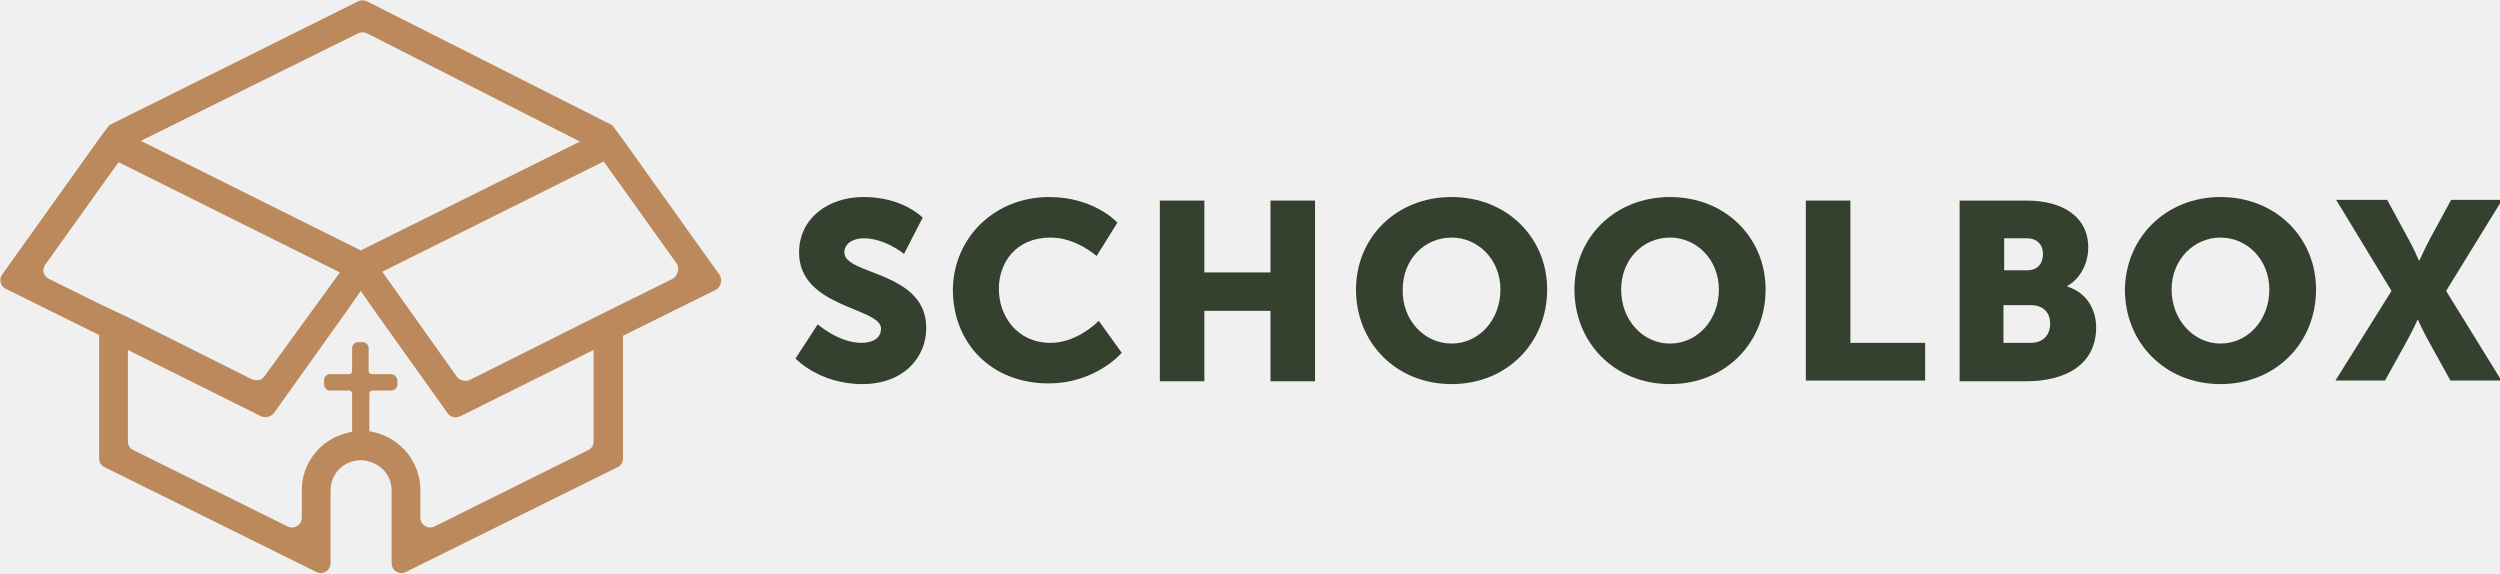
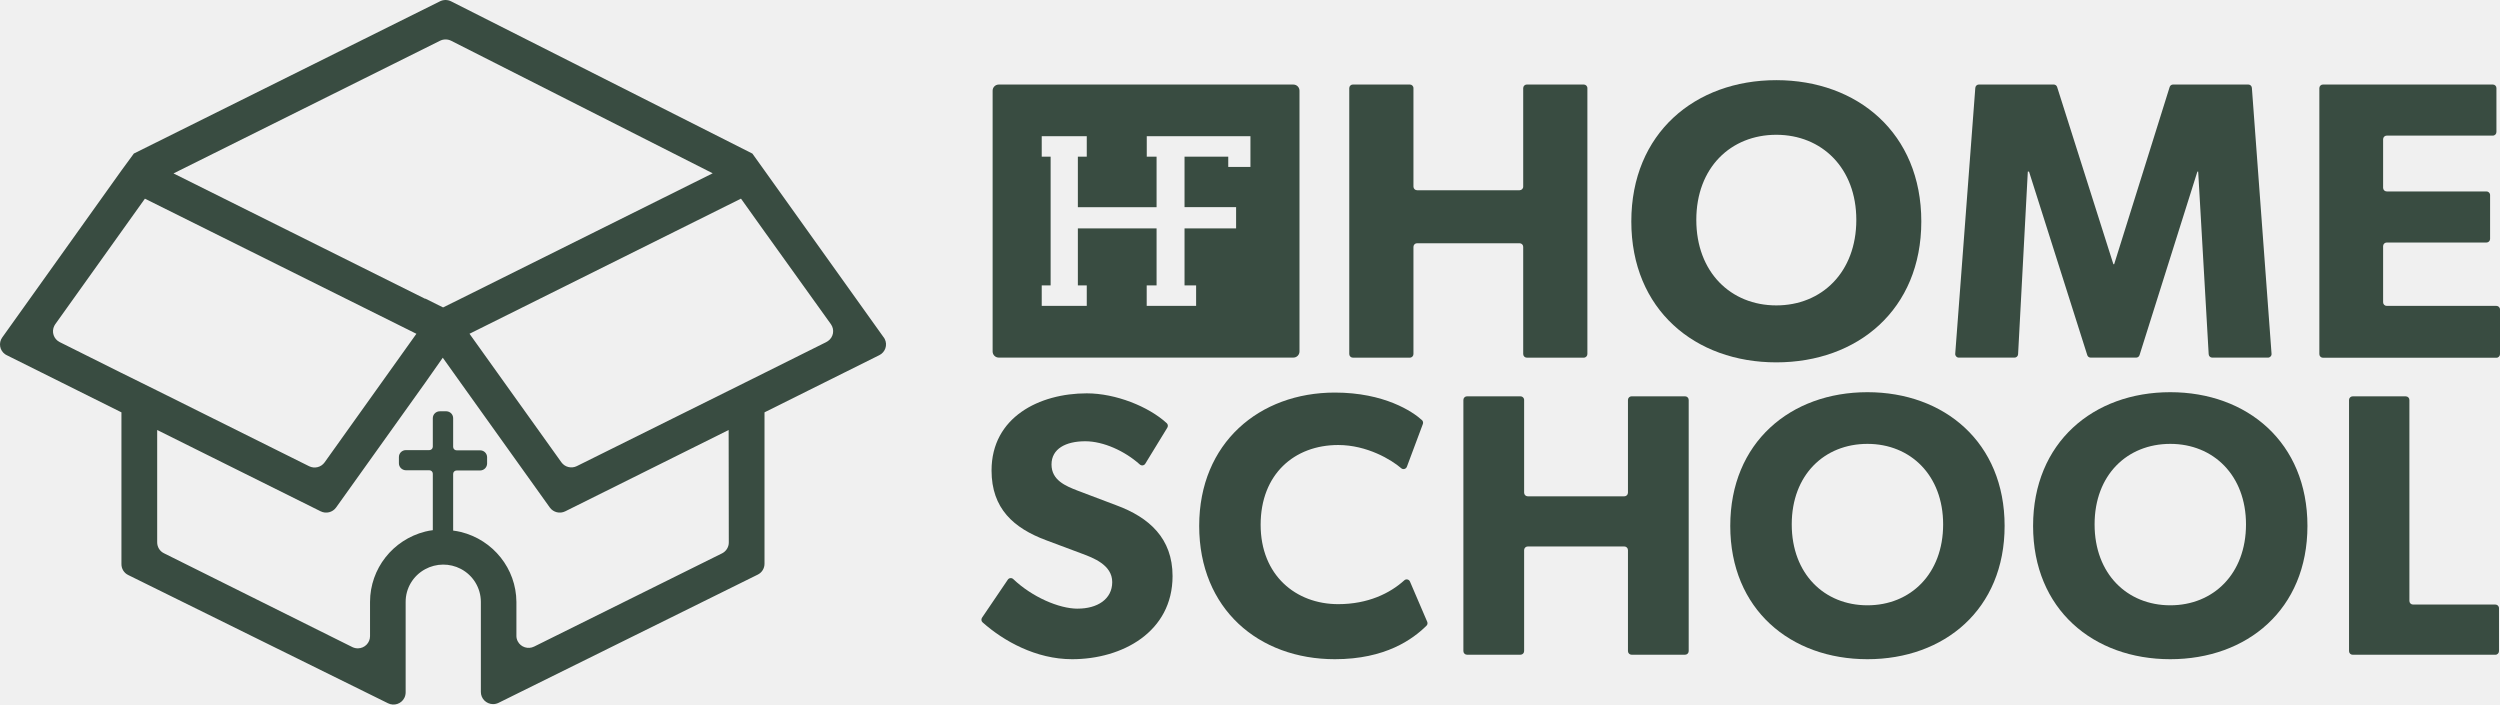
- <svg xmlns="http://www.w3.org/2000/svg" width="266" height="61" viewBox="0 0 266 61" fill="none">
-   <g clip-path="url(#clip0_7_190)">
-     <path d="M41.594 39.809H39.529C39.376 39.809 39.223 39.658 39.223 39.506V37.009C39.223 36.706 38.917 36.403 38.612 36.403H38.077C37.771 36.403 37.465 36.706 37.465 37.009V39.506C37.465 39.658 37.312 39.809 37.159 39.809H35.095C34.789 39.809 34.483 40.112 34.483 40.414V40.944C34.483 41.247 34.789 41.55 35.095 41.55H37.159C37.312 41.55 37.465 41.701 37.465 41.852V47.377L38.382 47.831L39.3 47.377V41.852C39.3 41.701 39.453 41.55 39.606 41.55H41.67C41.976 41.55 42.282 41.247 42.282 40.944V40.414C42.205 40.112 41.976 39.809 41.594 39.809Z" fill="#BB895B" />
-     <path d="M76.535 29.214L66.213 14.759L65.143 13.321L39.071 0.152C38.765 0.001 38.383 0.001 38.077 0.152L11.622 13.321L10.552 14.759L0.23 29.214C-0.153 29.744 0.077 30.501 0.612 30.728L10.552 35.647V48.816C10.552 49.194 10.781 49.573 11.163 49.724L33.642 60.849C34.33 61.228 35.171 60.698 35.171 59.941V58.352V52.146C35.171 50.935 35.859 49.875 36.853 49.346C37.312 49.118 37.847 48.967 38.383 48.967C38.918 48.967 39.453 49.118 39.912 49.346C40.982 49.875 41.67 50.935 41.67 52.221V58.276V59.941C41.67 60.698 42.511 61.228 43.199 60.849L65.678 49.724C66.061 49.573 66.29 49.194 66.29 48.816V35.723L76.23 30.803C76.688 30.501 76.918 29.744 76.535 29.214ZM38.077 3.558C38.383 3.406 38.765 3.406 39.071 3.558L61.703 15.062L39.912 25.884L38.383 26.641L36.853 25.884L14.986 14.986L38.077 3.558ZM10.552 32.317L5.199 29.668C4.588 29.366 4.435 28.684 4.817 28.154L10.552 20.132L12.616 17.256L36.165 28.987L28.137 40.037C27.831 40.491 27.296 40.566 26.761 40.339L13.61 33.755L10.552 32.317ZM63.155 46.999C63.155 47.378 62.926 47.756 62.544 47.908L46.258 56.006C45.57 56.384 44.729 55.854 44.729 55.097V52.146C44.729 49.194 42.664 46.697 39.912 46.016C39.453 45.864 38.918 45.864 38.383 45.864C37.847 45.864 37.312 45.94 36.853 46.091C34.101 46.772 32.113 49.27 32.113 52.146V55.097C32.113 55.854 31.272 56.384 30.584 56.006L14.222 47.908C13.839 47.756 13.61 47.378 13.61 46.999V37.236L27.755 44.275C28.213 44.502 28.825 44.351 29.131 43.972L36.853 33.15L38.383 30.955L39.912 33.15L47.634 43.972C47.94 44.426 48.475 44.502 49.01 44.275L63.155 37.236V46.999ZM71.566 29.668L66.213 32.317L63.155 33.831L50.004 40.415C49.545 40.642 48.934 40.491 48.628 40.112L40.676 28.911L64.226 17.181L66.29 20.056L72.024 28.079C72.33 28.609 72.101 29.366 71.566 29.668Z" fill="#BB895B" />
-     <path d="M87.01 34.511C87.01 34.511 89.227 36.479 91.674 36.479C92.668 36.479 93.739 36.1 93.739 34.965C93.739 32.695 85.022 32.77 85.022 26.867C85.022 23.31 88.004 20.964 91.903 20.964C96.109 20.964 98.173 23.159 98.173 23.159L96.185 27.019C96.185 27.019 94.197 25.354 91.903 25.354C90.909 25.354 89.839 25.808 89.839 26.867C89.839 29.289 98.555 28.835 98.555 34.89C98.555 38.068 96.109 40.868 91.751 40.868C87.163 40.868 84.64 38.144 84.64 38.144L87.01 34.511Z" fill="#34412F" />
-     <path d="M111.63 20.964C116.447 20.964 118.893 23.689 118.893 23.689L116.676 27.246C116.676 27.246 114.535 25.278 111.783 25.278C108.036 25.278 106.278 28.003 106.278 30.727C106.278 33.603 108.189 36.479 111.783 36.479C114.688 36.479 116.906 34.133 116.906 34.133L119.352 37.538C119.352 37.538 116.6 40.793 111.553 40.793C105.513 40.793 101.384 36.555 101.384 30.803C101.461 25.278 105.819 20.964 111.63 20.964Z" fill="#34412F" />
-     <path d="M123.405 21.342H128.145V28.986H135.179V21.342H139.92V40.566H135.179V33.073H128.145V40.566H123.405V21.342Z" fill="#34412F" />
-     <path d="M154.447 20.964C160.334 20.964 164.616 25.278 164.616 30.803C164.616 36.479 160.334 40.868 154.447 40.868C148.559 40.868 144.278 36.479 144.278 30.803C144.278 25.278 148.559 20.964 154.447 20.964ZM154.447 36.555C157.352 36.555 159.646 34.057 159.646 30.803C159.646 27.624 157.276 25.278 154.447 25.278C151.541 25.278 149.248 27.624 149.248 30.803C149.171 34.057 151.541 36.555 154.447 36.555Z" fill="#34412F" />
-     <path d="M177.69 20.964C183.578 20.964 187.859 25.278 187.859 30.803C187.859 36.479 183.578 40.868 177.69 40.868C171.803 40.868 167.521 36.479 167.521 30.803C167.521 25.278 171.803 20.964 177.69 20.964ZM177.69 36.555C180.596 36.555 182.889 34.057 182.889 30.803C182.889 27.624 180.519 25.278 177.69 25.278C174.785 25.278 172.491 27.624 172.491 30.803C172.491 34.057 174.785 36.555 177.69 36.555Z" fill="#34412F" />
-     <path d="M192.141 21.342H196.881V36.479H204.833V40.49H192.141V21.342Z" fill="#34412F" />
-     <path d="M208.503 21.342H215.614C219.513 21.342 222.189 23.083 222.189 26.337C222.189 27.927 221.425 29.592 219.972 30.424V30.5C222.189 31.181 223.03 33.149 223.03 34.814C223.03 38.976 219.513 40.566 215.614 40.566H208.503V21.342ZM215.69 28.759C216.913 28.759 217.372 27.927 217.372 27.019C217.372 26.11 216.837 25.354 215.614 25.354H213.243V28.759H215.69ZM216.072 36.479C217.449 36.479 218.137 35.571 218.137 34.435C218.137 33.3 217.449 32.468 216.072 32.468H213.167V36.479H216.072Z" fill="#34412F" />
-     <path d="M236.258 20.964C242.145 20.964 246.427 25.278 246.427 30.803C246.427 36.479 242.145 40.868 236.258 40.868C230.37 40.868 226.089 36.479 226.089 30.803C226.165 25.278 230.447 20.964 236.258 20.964ZM236.258 36.555C239.163 36.555 241.457 34.057 241.457 30.803C241.457 27.624 239.087 25.278 236.258 25.278C233.429 25.278 231.058 27.624 231.058 30.803C231.058 34.057 233.429 36.555 236.258 36.555Z" fill="#34412F" />
-     <path d="M254.455 30.954L248.567 21.267H253.996L256.137 25.202C256.825 26.413 257.36 27.7 257.36 27.7H257.437C257.437 27.7 257.972 26.489 258.66 25.202L260.801 21.267H266.229L260.266 30.954L266.153 40.49H260.724L258.507 36.479C257.819 35.268 257.284 34.057 257.284 34.057H257.207C257.207 34.057 256.672 35.268 255.984 36.479L253.767 40.49H248.491L254.455 30.954Z" fill="#34412F" />
+ <svg xmlns="http://www.w3.org/2000/svg" width="220" height="62" viewBox="0 0 220 62" fill="none">
+   <g clip-path="url(#clip0_1305_128)">
+     <path d="M119.052 7.438H124.067C124.24 7.438 124.384 7.579 124.384 7.755V16.424C124.384 16.598 124.525 16.741 124.701 16.741H133.725C133.898 16.741 134.042 16.6 134.042 16.424V7.755C134.042 7.581 134.182 7.438 134.358 7.438H139.373C139.546 7.438 139.69 7.579 139.69 7.755V31.157C139.69 31.33 139.549 31.474 139.373 31.474H134.358C134.185 31.474 134.042 31.333 134.042 31.157V21.721C134.042 21.548 133.901 21.405 133.725 21.405H124.701C124.527 21.405 124.384 21.545 124.384 21.721V31.157C124.384 31.33 124.243 31.474 124.067 31.474H119.052C118.879 31.474 118.735 31.333 118.735 31.157V7.755C118.735 7.581 118.876 7.438 119.052 7.438Z" fill="#394C41" />
+     <path d="M143.556 19.488C143.556 11.72 149.169 7.054 156.315 7.054C163.462 7.054 169.075 11.72 169.075 19.488C169.075 27.257 163.462 31.888 156.315 31.888C149.169 31.888 143.556 27.257 143.556 19.488ZM163.356 19.35C163.356 14.787 160.322 11.861 156.315 11.861C152.309 11.861 149.275 14.752 149.275 19.35C149.275 23.949 152.309 26.875 156.315 26.875C160.322 26.875 163.356 23.949 163.356 19.35Z" fill="#394C41" />
+     <path d="M180.727 7.438C180.865 7.438 180.987 7.527 181.027 7.657L185.977 23.251H186.047L190.929 7.66C190.97 7.527 191.092 7.438 191.23 7.438H197.851C198.016 7.438 198.154 7.565 198.165 7.73L199.896 31.133C199.91 31.317 199.763 31.471 199.582 31.471H194.678C194.51 31.471 194.372 31.341 194.364 31.173L193.44 15.101H193.37L188.28 31.249C188.239 31.382 188.117 31.471 187.979 31.471H183.98C183.842 31.471 183.72 31.382 183.68 31.252L178.554 15.101H178.448L177.592 31.173C177.584 31.341 177.446 31.471 177.278 31.471H172.375C172.19 31.471 172.047 31.314 172.06 31.133L173.827 7.73C173.84 7.565 173.976 7.438 174.141 7.438H180.727Z" fill="#394C41" />
+     <path d="M219.686 7.755V11.617C219.686 11.79 219.545 11.934 219.369 11.934H210.031C209.857 11.934 209.714 12.075 209.714 12.251V16.53C209.714 16.703 209.855 16.846 210.031 16.846H218.811C218.984 16.846 219.128 16.987 219.128 17.163V21.026C219.128 21.199 218.987 21.342 218.811 21.342H210.031C209.857 21.342 209.714 21.483 209.714 21.659V26.602C209.714 26.775 209.855 26.918 210.031 26.918H219.683C219.856 26.918 220 27.059 220 27.235V31.165C220 31.338 219.859 31.482 219.683 31.482H204.42C204.247 31.482 204.103 31.341 204.103 31.165V7.755C204.103 7.581 204.244 7.438 204.42 7.438H219.371C219.545 7.438 219.688 7.579 219.688 7.755H219.686Z" fill="#394C41" />
+     <path d="M94.841 53.56C96.556 53.56 97.876 52.738 97.876 51.222C97.876 49.706 96.191 49.086 95.204 48.718L92.038 47.533C89.198 46.469 87.256 44.748 87.256 41.402C87.256 36.706 91.474 34.614 95.635 34.614C98.174 34.614 101.075 35.772 102.673 37.239C102.784 37.339 102.801 37.507 102.725 37.634L100.785 40.806C100.679 40.977 100.449 41.004 100.3 40.871C98.984 39.689 97.101 38.831 95.502 38.831C93.788 38.831 92.533 39.491 92.533 40.874C92.533 42.257 93.763 42.763 94.841 43.18L98.239 44.466C101.137 45.532 103.185 47.384 103.185 50.694C103.185 55.618 98.753 58.01 94.346 58.01C91.165 58.01 88.323 56.416 86.468 54.768C86.349 54.662 86.332 54.486 86.419 54.356L88.689 51.008C88.8 50.846 89.028 50.827 89.169 50.962C90.816 52.527 93.181 53.563 94.839 53.563L94.841 53.56Z" fill="#394C41" />
+     <path d="M117.468 58.01C110.771 58.01 105.529 53.593 105.529 46.279C105.529 38.966 110.838 34.546 117.468 34.546C121.826 34.546 124.327 36.23 125.131 36.968C125.226 37.055 125.256 37.19 125.213 37.309L123.807 41.072C123.731 41.275 123.474 41.348 123.308 41.204C122.458 40.468 120.312 39.161 117.763 39.161C113.902 39.161 110.936 41.732 110.936 46.179C110.936 50.627 114.035 53.165 117.763 53.165C120.372 53.165 122.311 52.218 123.582 51.065C123.742 50.922 123.994 50.981 124.078 51.179L125.595 54.716C125.646 54.835 125.622 54.974 125.53 55.063C124.321 56.254 121.924 58.01 117.465 58.01H117.468Z" fill="#394C41" />
+     <path d="M129.095 34.876H133.806C133.979 34.876 134.123 35.017 134.123 35.193V43.359C134.123 43.532 134.264 43.675 134.44 43.675H142.944C143.117 43.675 143.26 43.535 143.26 43.359V35.193C143.26 35.019 143.401 34.876 143.577 34.876H148.288C148.462 34.876 148.605 35.017 148.605 35.193V57.298C148.605 57.472 148.465 57.615 148.288 57.615H143.577C143.404 57.615 143.26 57.474 143.26 57.298V48.407C143.26 48.234 143.12 48.09 142.944 48.09H134.44C134.266 48.09 134.123 48.231 134.123 48.407V57.298C134.123 57.472 133.982 57.615 133.806 57.615H129.095C128.921 57.615 128.778 57.474 128.778 57.298V35.193C128.778 35.019 128.919 34.876 129.095 34.876Z" fill="#394C41" />
+     <path d="M152.263 46.279C152.263 38.931 157.572 34.513 164.334 34.513C171.096 34.513 176.406 38.931 176.406 46.279C176.406 53.628 171.096 58.01 164.334 58.01C157.572 58.01 152.263 53.628 152.263 46.279ZM170.996 46.147C170.996 41.83 168.127 39.061 164.334 39.061C160.542 39.061 157.673 41.794 157.673 46.147C157.673 50.499 160.542 53.266 164.334 53.266C168.127 53.266 170.996 50.497 170.996 46.147Z" fill="#394C41" />
+     <path d="M178.912 46.279C178.912 38.931 184.221 34.513 190.983 34.513C197.745 34.513 203.055 38.931 203.055 46.279C203.055 53.628 197.745 58.01 190.983 58.01C184.221 58.01 178.912 53.628 178.912 46.279ZM197.648 46.147C197.648 41.83 194.779 39.061 190.986 39.061C187.193 39.061 184.324 41.794 184.324 46.147C184.324 50.499 187.193 53.266 190.986 53.266C194.779 53.266 197.648 50.497 197.648 46.147Z" fill="#394C41" />
+     <path d="M212.027 35.193V52.884C212.027 53.057 212.168 53.2 212.344 53.2H219.594C219.767 53.2 219.911 53.341 219.911 53.517V57.301C219.911 57.474 219.77 57.618 219.594 57.618H207.032C206.858 57.618 206.715 57.477 206.715 57.301V35.195C206.715 35.022 206.856 34.879 207.032 34.879H211.71C211.884 34.879 212.027 35.019 212.027 35.195V35.193Z" fill="#394C41" />
+     <path d="M77.769 29.695L67.277 15.006L66.209 13.515L39.693 0.116C39.387 -0.038 39.024 -0.038 38.718 0.116L11.779 13.512L10.687 15.003L0.198 29.695C-0.144 30.174 -0.033 30.835 0.452 31.176C0.496 31.206 0.545 31.233 0.593 31.257L10.687 36.286V49.636C10.682 50.047 10.912 50.423 11.283 50.602L34.142 61.886C34.668 62.152 35.318 61.941 35.581 61.418C35.659 61.264 35.697 61.096 35.697 60.92V52.987C35.687 51.779 36.345 50.67 37.415 50.09C38.39 49.56 39.566 49.549 40.549 50.061C41.633 50.629 42.31 51.739 42.316 52.957V60.885C42.31 61.475 42.79 61.957 43.383 61.962C43.554 61.962 43.719 61.924 43.87 61.851L66.681 50.567C67.052 50.388 67.279 50.012 67.277 49.601V36.286L77.376 31.257C77.907 30.997 78.121 30.359 77.858 29.834C77.834 29.785 77.804 29.736 77.774 29.693L77.769 29.695ZM38.723 3.586C39.029 3.432 39.392 3.432 39.699 3.586L62.717 15.25L40.552 26.282L38.992 27.054L37.417 26.271V26.296L15.268 15.261L38.723 3.586ZM10.684 32.816L5.253 30.104C4.722 29.839 4.511 29.197 4.779 28.67C4.803 28.626 4.828 28.583 4.857 28.54L10.684 20.379L12.752 17.483L36.643 29.373L28.564 40.69C28.258 41.12 27.681 41.264 27.204 41.028L13.824 34.367L10.684 32.814V32.816ZM64.134 47.727C64.14 48.134 63.909 48.51 63.544 48.694L47.005 56.898C46.479 57.163 45.829 56.955 45.561 56.435C45.482 56.281 45.439 56.108 45.444 55.934V52.965C45.425 50.05 43.407 47.516 40.549 46.813C40.33 46.758 40.099 46.721 39.877 46.691V41.705C39.877 41.537 40.013 41.402 40.184 41.402H42.245C42.586 41.402 42.86 41.131 42.865 40.793V40.238C42.865 39.9 42.592 39.629 42.251 39.629H40.184C40.013 39.629 39.877 39.494 39.877 39.326V36.817C39.888 36.484 39.623 36.205 39.287 36.194H38.702C38.366 36.194 38.092 36.459 38.087 36.792V39.307C38.087 39.475 37.951 39.61 37.781 39.61H35.719C35.378 39.61 35.104 39.881 35.104 40.219V40.774C35.104 41.107 35.383 41.378 35.719 41.383H37.781C37.951 41.383 38.087 41.518 38.087 41.686V46.656C37.856 46.685 37.634 46.723 37.415 46.78C34.562 47.503 32.568 50.047 32.563 52.962V55.978C32.568 56.568 32.089 57.05 31.495 57.055C31.325 57.055 31.16 57.017 31.008 56.944L14.428 48.686C14.057 48.507 13.83 48.131 13.832 47.719V37.84L28.218 44.996C28.694 45.232 29.271 45.089 29.578 44.658L37.423 33.674L38.964 31.479L40.53 33.674L48.381 44.658C48.687 45.089 49.27 45.232 49.741 44.996L64.121 37.84L64.134 47.725V47.727ZM72.706 30.107L67.274 32.814L64.14 34.373L50.76 41.018C50.283 41.253 49.706 41.11 49.4 40.679L41.316 29.371L65.207 17.48L67.274 20.376L73.126 28.537C73.462 29.019 73.345 29.682 72.858 30.015C72.809 30.047 72.76 30.077 72.711 30.101H72.706V30.107Z" fill="#394C41" />
+     <path d="M113.816 7.441H87.89C87.592 7.441 87.351 7.682 87.351 7.979V30.93C87.351 31.227 87.592 31.468 87.89 31.468H113.816C114.114 31.468 114.355 31.227 114.355 30.93V7.979C114.355 7.682 114.114 7.441 113.816 7.441ZM110.037 14.692H108.086V13.788H104.239V18.23H108.777V20.1H104.239V25.116H105.258V26.918H100.91V25.116H101.779V20.1H94.852V25.116H95.635V26.918H91.672V25.116H92.455V13.788H91.672V11.988H95.635V13.788H94.852V18.232H101.779V13.788H100.915V11.988H110.039V14.692H110.037Z" fill="#394C41" />
  </g>
  <defs>
-     <clipPath id="clip0_7_190">
-       <rect width="266" height="61" fill="white" />
+     <clipPath id="clip0_1305_128">
+       <rect width="220" height="62" fill="white" />
    </clipPath>
  </defs>
</svg>
